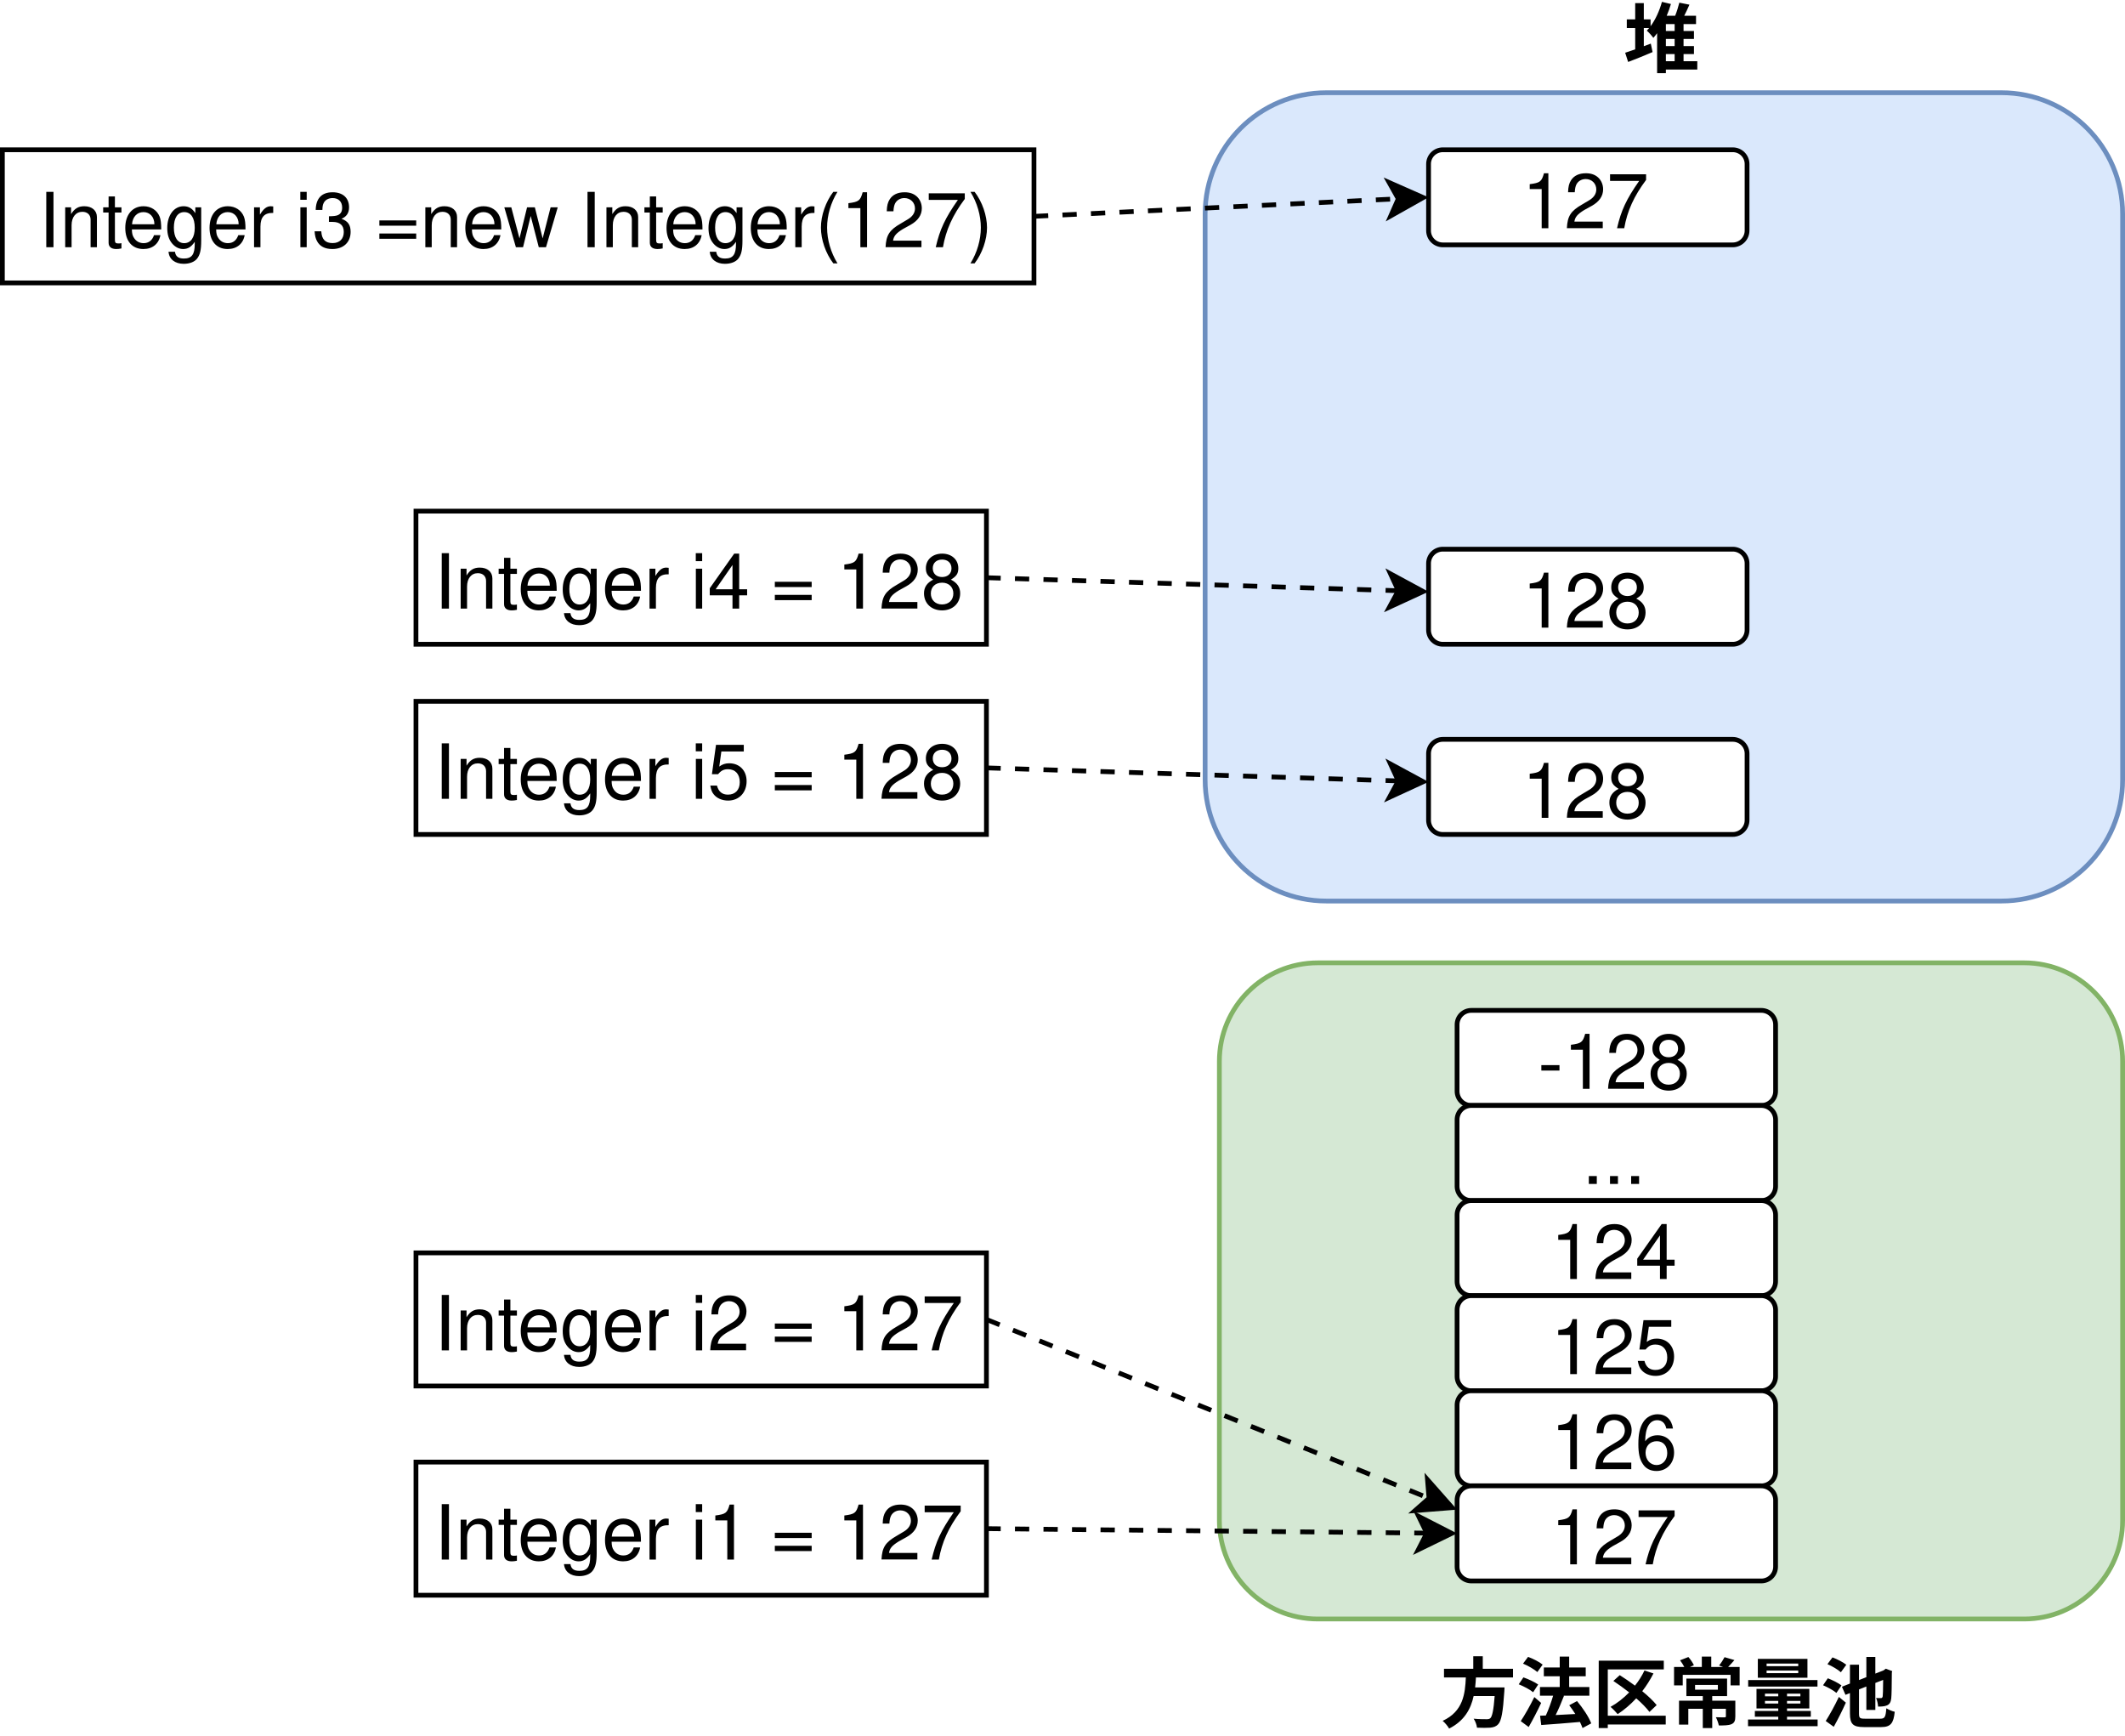
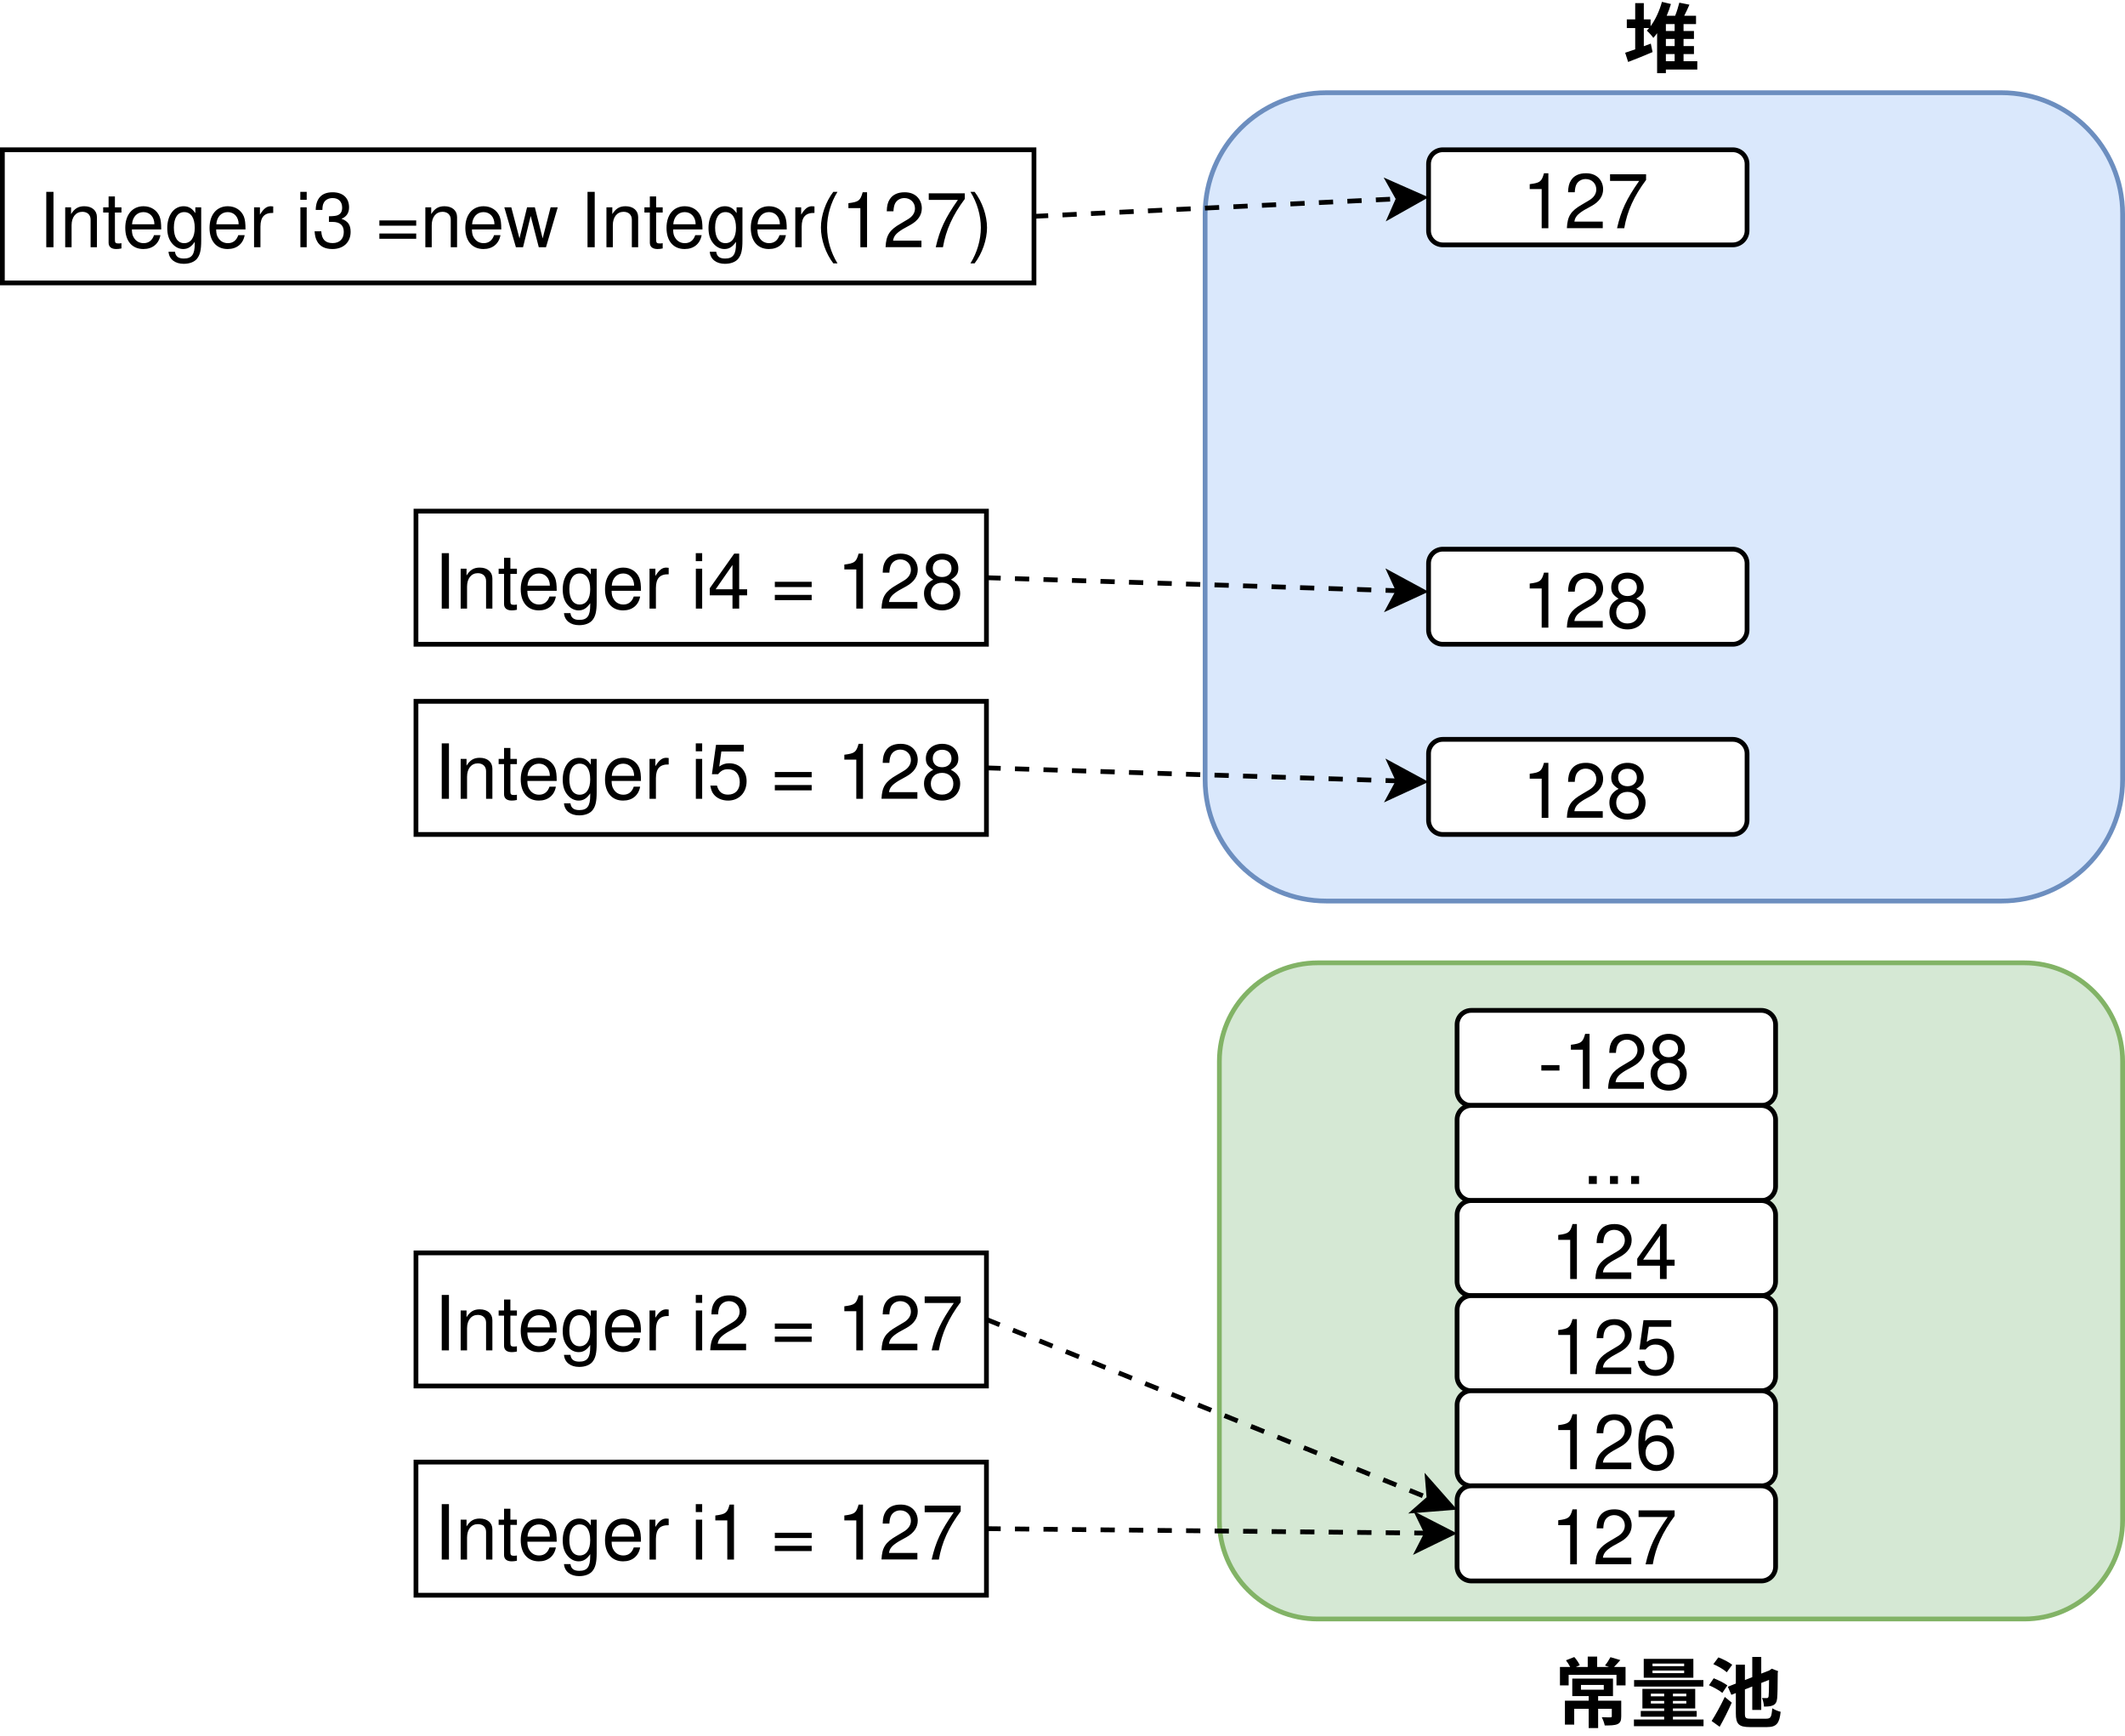
- <svg xmlns="http://www.w3.org/2000/svg" version="1.1" width="447px" height="365px" viewBox="-0.5 -0.5 447 365" content="&lt;mxfile host=&quot;drawio-plugin&quot; modified=&quot;2024-06-12T06:44:10.633Z&quot; agent=&quot;Mozilla/5.0 (Windows NT 10.0; Win64; x64) AppleWebKit/537.36 (KHTML, like Gecko) Chrome/122.0.0.0 Safari/537.36&quot; etag=&quot;RgxQuqueXQZ5wbz0kr0K&quot; version=&quot;22.1.22&quot; type=&quot;embed&quot;&gt;&lt;diagram id=&quot;0t34Pg9C1JJqbkktrKuR&quot; name=&quot;第 1 页&quot;&gt;7Vpbb9sgFP41lraHRgZ8wY91ml60iyb1Yd3TRGzieHFMREiT7NcPO5DYwa2bqandaVWkwgFs+L7zHQ4kFhrONzecLKZfWEwzC9rxxkJXFoTAhoH8V1i2O4sD/J0h4WmsOh0M9+lvqkcq6yqN6bLWUTCWiXRRN0Ysz2kkajbCOVvXu01YVn/rgiTUMNxHJDOt39NYTHdWF6OD/ZamyVTo5amGOdF91UKWUxKzdcWERhYacsbErjTfDGlWYKdh2Y27fqJ1Py9Oc/GSATicQeqG8c9PX+9u8dCPJmR2oZ7ySLKVWq818qzAs8KgKITIClxr5Fp4aIWXRSHExWcUWNi38HXZB1iXeoliq2HjbJXHtHg1sFA4YblQ1AJP1jMyptk3tkxFynJpjOQaKJcNj5SLVIL/+ajDmAnB5rIDydKkccSlahBsoV+oZlNOIM2yIcsYL2eHYpfi2JH2peBsRistGI6Rt59iSKJZUi5Fd8lZLp8ZmuBrJOV06KZiUmTcUDangm9lF9WKJBLlECUMqJWyPrgZCBSy04qLAYSVeyvXTvbPPtAvC8oDTvAG2OANbsEu9loIPpnQHU2tbO55PyaQUDyJmgj0IkzHkwafO3aJNyAY1Qh2vAZ+UQO/vn0mfh2D3wsA8d9o96y4eUfCQKYwPN/EDZ4LNteAbTAY9B41t2PUPAM1AJ3eo+Z3jJrfgJrbe9SCjlHDDai1bVmdo4ZAx6gFDaj5vUet690ANGRJT2NmSxQYF1OWsFxmQaxIe0ogf1EhtgpJshJMmugmFQ+quSj/KMYPXFW72qjHlZWtruRyTQ/VSmVUUT0MK2t63DGPMVlO69nc6aQu2YpH9Dno9AGO8ISKds+kce1sZvoIpxkR6WP9qPb6jJunpDuZryYyY5UjZaNdGu0m9Zyml+WCRGmeVDiqZLZ2+fc6qgKOf6Qqx1AVgA2HD3iuswcw8wUDzMIfdAqvEOu/0mrKeqXw2a409EKlAadfUkPPSQ3tpJbTtSwo+wepuo/vRXaeXVOdiw3RQdC0l51NdOaJsJcpQCtsb5oBQBO1foWqTkKOBqE15EDUq5Cj590ccpzK7m7elPQ0zBzv7qDz3R2acb2XN0/1QAMc2HGkMa+e/keaC320b480fr8ijZniViKN++aRpnqnHtMJWWXCuFE/2M8Rl/zO41LTfVv/4xLuOC6hF9yB9PKwBnt5WkPv814EPXsvAv+FexGov4A9Q4SS1cO3/2Vb5ScUaPQH&lt;/diagram&gt;&lt;/mxfile&gt;">
+ <svg xmlns="http://www.w3.org/2000/svg" version="1.1" width="447px" height="365px" viewBox="-0.5 -0.5 447 365" content="&lt;mxfile host=&quot;drawio-plugin&quot; modified=&quot;2024-06-19T06:53:23.136Z&quot; agent=&quot;Mozilla/5.0 (Windows NT 10.0; Win64; x64) AppleWebKit/537.36 (KHTML, like Gecko) Chrome/122.0.0.0 Safari/537.36&quot; etag=&quot;egtk_QZ3judfk33VH95a&quot; version=&quot;22.1.22&quot; type=&quot;embed&quot;&gt;&lt;diagram id=&quot;0t34Pg9C1JJqbkktrKuR&quot; name=&quot;第 1 页&quot;&gt;7Vpbb9owFP41kbaHotjOxTwWSi/aRZP6sO5pMokJGSFGxhTYr5+T2JDglJSpkHRahdT42Mexv++c43MMFhrON3ecLKZfWEgTC9rhxkI3FoTABrb8l0m2hcR3YSGIeByqQXvBY/ybak0lXcUhXVYGCsYSES+qwoClKQ1ERUY4Z+vqsAlLqm9dkIgagseAJKb0exyKaSF1MdrL72kcTdWbHaA65kSPVRtZTknI1iURGlloyBkTxdN8M6RJhp2GpdC7faF3ty5OU/EaBTyYQeoOwp+fvj7c46EfTMjsSs3yTJKV2q81cq0Bzj6jvoV9C99aI88aAOta70NsNTacrdKQZvMDCw0mLBWKP+DJdkLGNPnGlrGIWSqFgVwo5bLjmXIRS4Q/HwwYMyHYXA4gSRzValyrDsEW+oVqNfkC4iQZsoTxfHUodCkOHSlfCs5mtNSD4Rh5uyUOSDCL8q3oISlL5ZwDE2ENl1wO3ZRECvE7yuZU8K0conqRRCJXUdYPYb9or/e2BPoK2WnJjgDCyoaV/Ua7ufccywdF8wmUw1rKJbvYayD4ZEILmhrZ3PF+SCCheBLUEegFmI4nNTZ3aBIXIBhVCHa8Gn5RDb++fSZ+HYPfKwDx3/juWXHzDhwDmY7h+SZu8FywuQZsvV6v86i5LaPmGagB6HQeNb9l1Pwa1NzOo9ZvGTVcg1rTkdU6agi0jFq/BjW/86i1fRqAmizpZcxsiQLjYsoilsosiGVpTw7kLyrEViFJVoJJEd3E4kl1Z88/Mv2eq1o3GzVd3tjqRir39FRulLSy5l4tb2m9Qx5DspxWs7nTSV2yFQ/oMeh0lUZ4REWzZdKwUoCZNsJpQkT8XK3H3p5xsxR6kPlqJDNWqSk77Vxo13nPaf6yXJAgTqMSR6XM1s7/3sargOMfeJVjeBWANcUHPFftAcx8wQAzswedwivEuu9pFc96o/DZ7GnolZ4GnG65GjrmaqhwtZSu5YOSf5Be9/G9uJ1nV7zOxYbTyervkk5nVoSdTAEaYbtoBgBN1LoVqloJORqExpADUadCjl53fchxSqe7eVPS0TBzeLqD1k93aMb1Tt48VQMNcGDLkca8evofaa50ad8cafxuRRozxS1FGvfikaZ8px7SCVklwrhR38vPEZf81uNS3X1b9+MSbjkuoVfcgXSyWIOdrNbQ+7wXQUfvReC/cC8C9RewZ4hQsrn/ij/vK/1OAo3+AA==&lt;/diagram&gt;&lt;/mxfile&gt;">
  <defs />
  <g>
    <rect x="256" y="202" width="190" height="138" rx="20.7" ry="20.7" fill="#d5e8d4" stroke="#82b366" pointer-events="all" />
    <g fill="rgb(0, 0, 0)" font-family="Helvetica" font-weight="bold" text-anchor="middle" font-size="16px">
-       <text x="350.5" y="361.5">方法区常量池</text>
+       <text x="350.5" y="361.5">常量池</text>
    </g>
    <rect x="253" y="19" width="193" height="170" rx="25.5" ry="25.5" fill="#dae8fc" stroke="#6c8ebf" pointer-events="all" />
    <g fill="rgb(0, 0, 0)" font-family="Helvetica" font-weight="bold" text-anchor="middle" font-size="16px">
      <text x="349" y="13.5">堆</text>
    </g>
    <rect x="306" y="212" width="67" height="20" rx="3" ry="3" fill="rgb(255, 255, 255)" stroke="rgb(0, 0, 0)" pointer-events="all" />
    <g fill="rgb(0, 0, 0)" font-family="Helvetica" text-anchor="middle" font-size="16px">
      <text x="339" y="228.5">-128</text>
    </g>
    <rect x="306" y="232" width="67" height="20" rx="3" ry="3" fill="rgb(255, 255, 255)" stroke="rgb(0, 0, 0)" pointer-events="all" />
    <g fill="rgb(0, 0, 0)" font-family="Helvetica" text-anchor="middle" font-size="16px">
      <text x="339" y="248.5">...</text>
    </g>
    <rect x="306" y="252" width="67" height="20" rx="3" ry="3" fill="rgb(255, 255, 255)" stroke="rgb(0, 0, 0)" pointer-events="all" />
    <g fill="rgb(0, 0, 0)" font-family="Helvetica" text-anchor="middle" font-size="16px">
      <text x="339" y="268.5">124</text>
    </g>
    <rect x="306" y="272" width="67" height="20" rx="3" ry="3" fill="rgb(255, 255, 255)" stroke="rgb(0, 0, 0)" pointer-events="all" />
    <g fill="rgb(0, 0, 0)" font-family="Helvetica" text-anchor="middle" font-size="16px">
      <text x="339" y="288.5">125</text>
    </g>
    <rect x="306" y="292" width="67" height="20" rx="3" ry="3" fill="rgb(255, 255, 255)" stroke="rgb(0, 0, 0)" pointer-events="all" />
    <g fill="rgb(0, 0, 0)" font-family="Helvetica" text-anchor="middle" font-size="16px">
      <text x="339" y="308.5">126</text>
    </g>
    <rect x="306" y="312" width="67" height="20" rx="3" ry="3" fill="rgb(255, 255, 255)" stroke="rgb(0, 0, 0)" pointer-events="all" />
    <g fill="rgb(0, 0, 0)" font-family="Helvetica" text-anchor="middle" font-size="16px">
      <text x="339" y="328.5">127</text>
    </g>
    <path d="M 207 321 L 299.63 321.94" fill="none" stroke="rgb(0, 0, 0)" stroke-miterlimit="10" stroke-dasharray="3 3" pointer-events="stroke" />
    <path d="M 304.88 321.99 L 297.85 325.42 L 299.63 321.94 L 297.92 318.42 Z" fill="rgb(0, 0, 0)" stroke="rgb(0, 0, 0)" stroke-miterlimit="10" pointer-events="all" />
    <rect x="87" y="307" width="120" height="28" fill="rgb(255, 255, 255)" stroke="rgb(0, 0, 0)" pointer-events="all" />
    <g fill="#000000" font-family="Helvetica" text-anchor="middle" font-size="16px">
      <text x="146.5" y="327.5">Integer i1 = 127</text>
    </g>
    <path d="M 217 45 L 293.64 41.31" fill="none" stroke="rgb(0, 0, 0)" stroke-miterlimit="10" stroke-dasharray="3 3" pointer-events="stroke" />
    <path d="M 298.88 41.05 L 292.06 44.89 L 293.64 41.31 L 291.72 37.89 Z" fill="rgb(0, 0, 0)" stroke="rgb(0, 0, 0)" stroke-miterlimit="10" pointer-events="all" />
    <rect x="0" y="31" width="217" height="28" fill="rgb(255, 255, 255)" stroke="rgb(0, 0, 0)" pointer-events="all" />
    <g fill="#000000" font-family="Helvetica" text-anchor="middle" font-size="16px">
      <text x="108" y="51.5">Integer i3 =new Integer(127)</text>
    </g>
    <rect x="300" y="31" width="67" height="20" rx="3" ry="3" fill="rgb(255, 255, 255)" stroke="rgb(0, 0, 0)" pointer-events="all" />
    <g fill="rgb(0, 0, 0)" font-family="Helvetica" text-anchor="middle" font-size="16px">
      <text x="333" y="47.5">127</text>
    </g>
    <path d="M 207 121 L 293.64 123.74" fill="none" stroke="rgb(0, 0, 0)" stroke-miterlimit="10" stroke-dasharray="3 3" pointer-events="stroke" />
    <path d="M 298.88 123.91 L 291.78 127.18 L 293.64 123.74 L 292 120.19 Z" fill="rgb(0, 0, 0)" stroke="rgb(0, 0, 0)" stroke-miterlimit="10" pointer-events="all" />
    <rect x="87" y="107" width="120" height="28" fill="rgb(255, 255, 255)" stroke="rgb(0, 0, 0)" pointer-events="all" />
    <g fill="#000000" font-family="Helvetica" text-anchor="middle" font-size="16px">
      <text x="146.5" y="127.5">Integer i4 = 128</text>
    </g>
    <rect x="300" y="115" width="67" height="20" rx="3" ry="3" fill="rgb(255, 255, 255)" stroke="rgb(0, 0, 0)" pointer-events="all" />
    <g fill="rgb(0, 0, 0)" font-family="Helvetica" text-anchor="middle" font-size="16px">
      <text x="333" y="131.5">128</text>
    </g>
    <path d="M 207 161 L 293.64 163.74" fill="none" stroke="rgb(0, 0, 0)" stroke-miterlimit="10" stroke-dasharray="3 3" pointer-events="stroke" />
    <path d="M 298.88 163.91 L 291.78 167.18 L 293.64 163.74 L 292 160.19 Z" fill="rgb(0, 0, 0)" stroke="rgb(0, 0, 0)" stroke-miterlimit="10" pointer-events="all" />
    <rect x="87" y="147" width="120" height="28" fill="rgb(255, 255, 255)" stroke="rgb(0, 0, 0)" pointer-events="all" />
    <g fill="#000000" font-family="Helvetica" text-anchor="middle" font-size="16px">
      <text x="146.5" y="167.5">Integer i5 = 128</text>
    </g>
    <rect x="300" y="155" width="67" height="20" rx="3" ry="3" fill="rgb(255, 255, 255)" stroke="rgb(0, 0, 0)" pointer-events="all" />
    <g fill="rgb(0, 0, 0)" font-family="Helvetica" text-anchor="middle" font-size="16px">
      <text x="333" y="171.5">128</text>
    </g>
    <path d="M 207 277 L 300.1 314.61" fill="none" stroke="rgb(0, 0, 0)" stroke-miterlimit="10" stroke-dasharray="3 3" pointer-events="stroke" />
    <path d="M 304.96 316.58 L 297.16 317.2 L 300.1 314.61 L 299.78 310.71 Z" fill="rgb(0, 0, 0)" stroke="rgb(0, 0, 0)" stroke-miterlimit="10" pointer-events="all" />
    <rect x="87" y="263" width="120" height="28" fill="rgb(255, 255, 255)" stroke="rgb(0, 0, 0)" pointer-events="all" />
    <g fill="#000000" font-family="Helvetica" text-anchor="middle" font-size="16px">
      <text x="146.5" y="283.5">Integer i2 = 127</text>
    </g>
  </g>
</svg>
